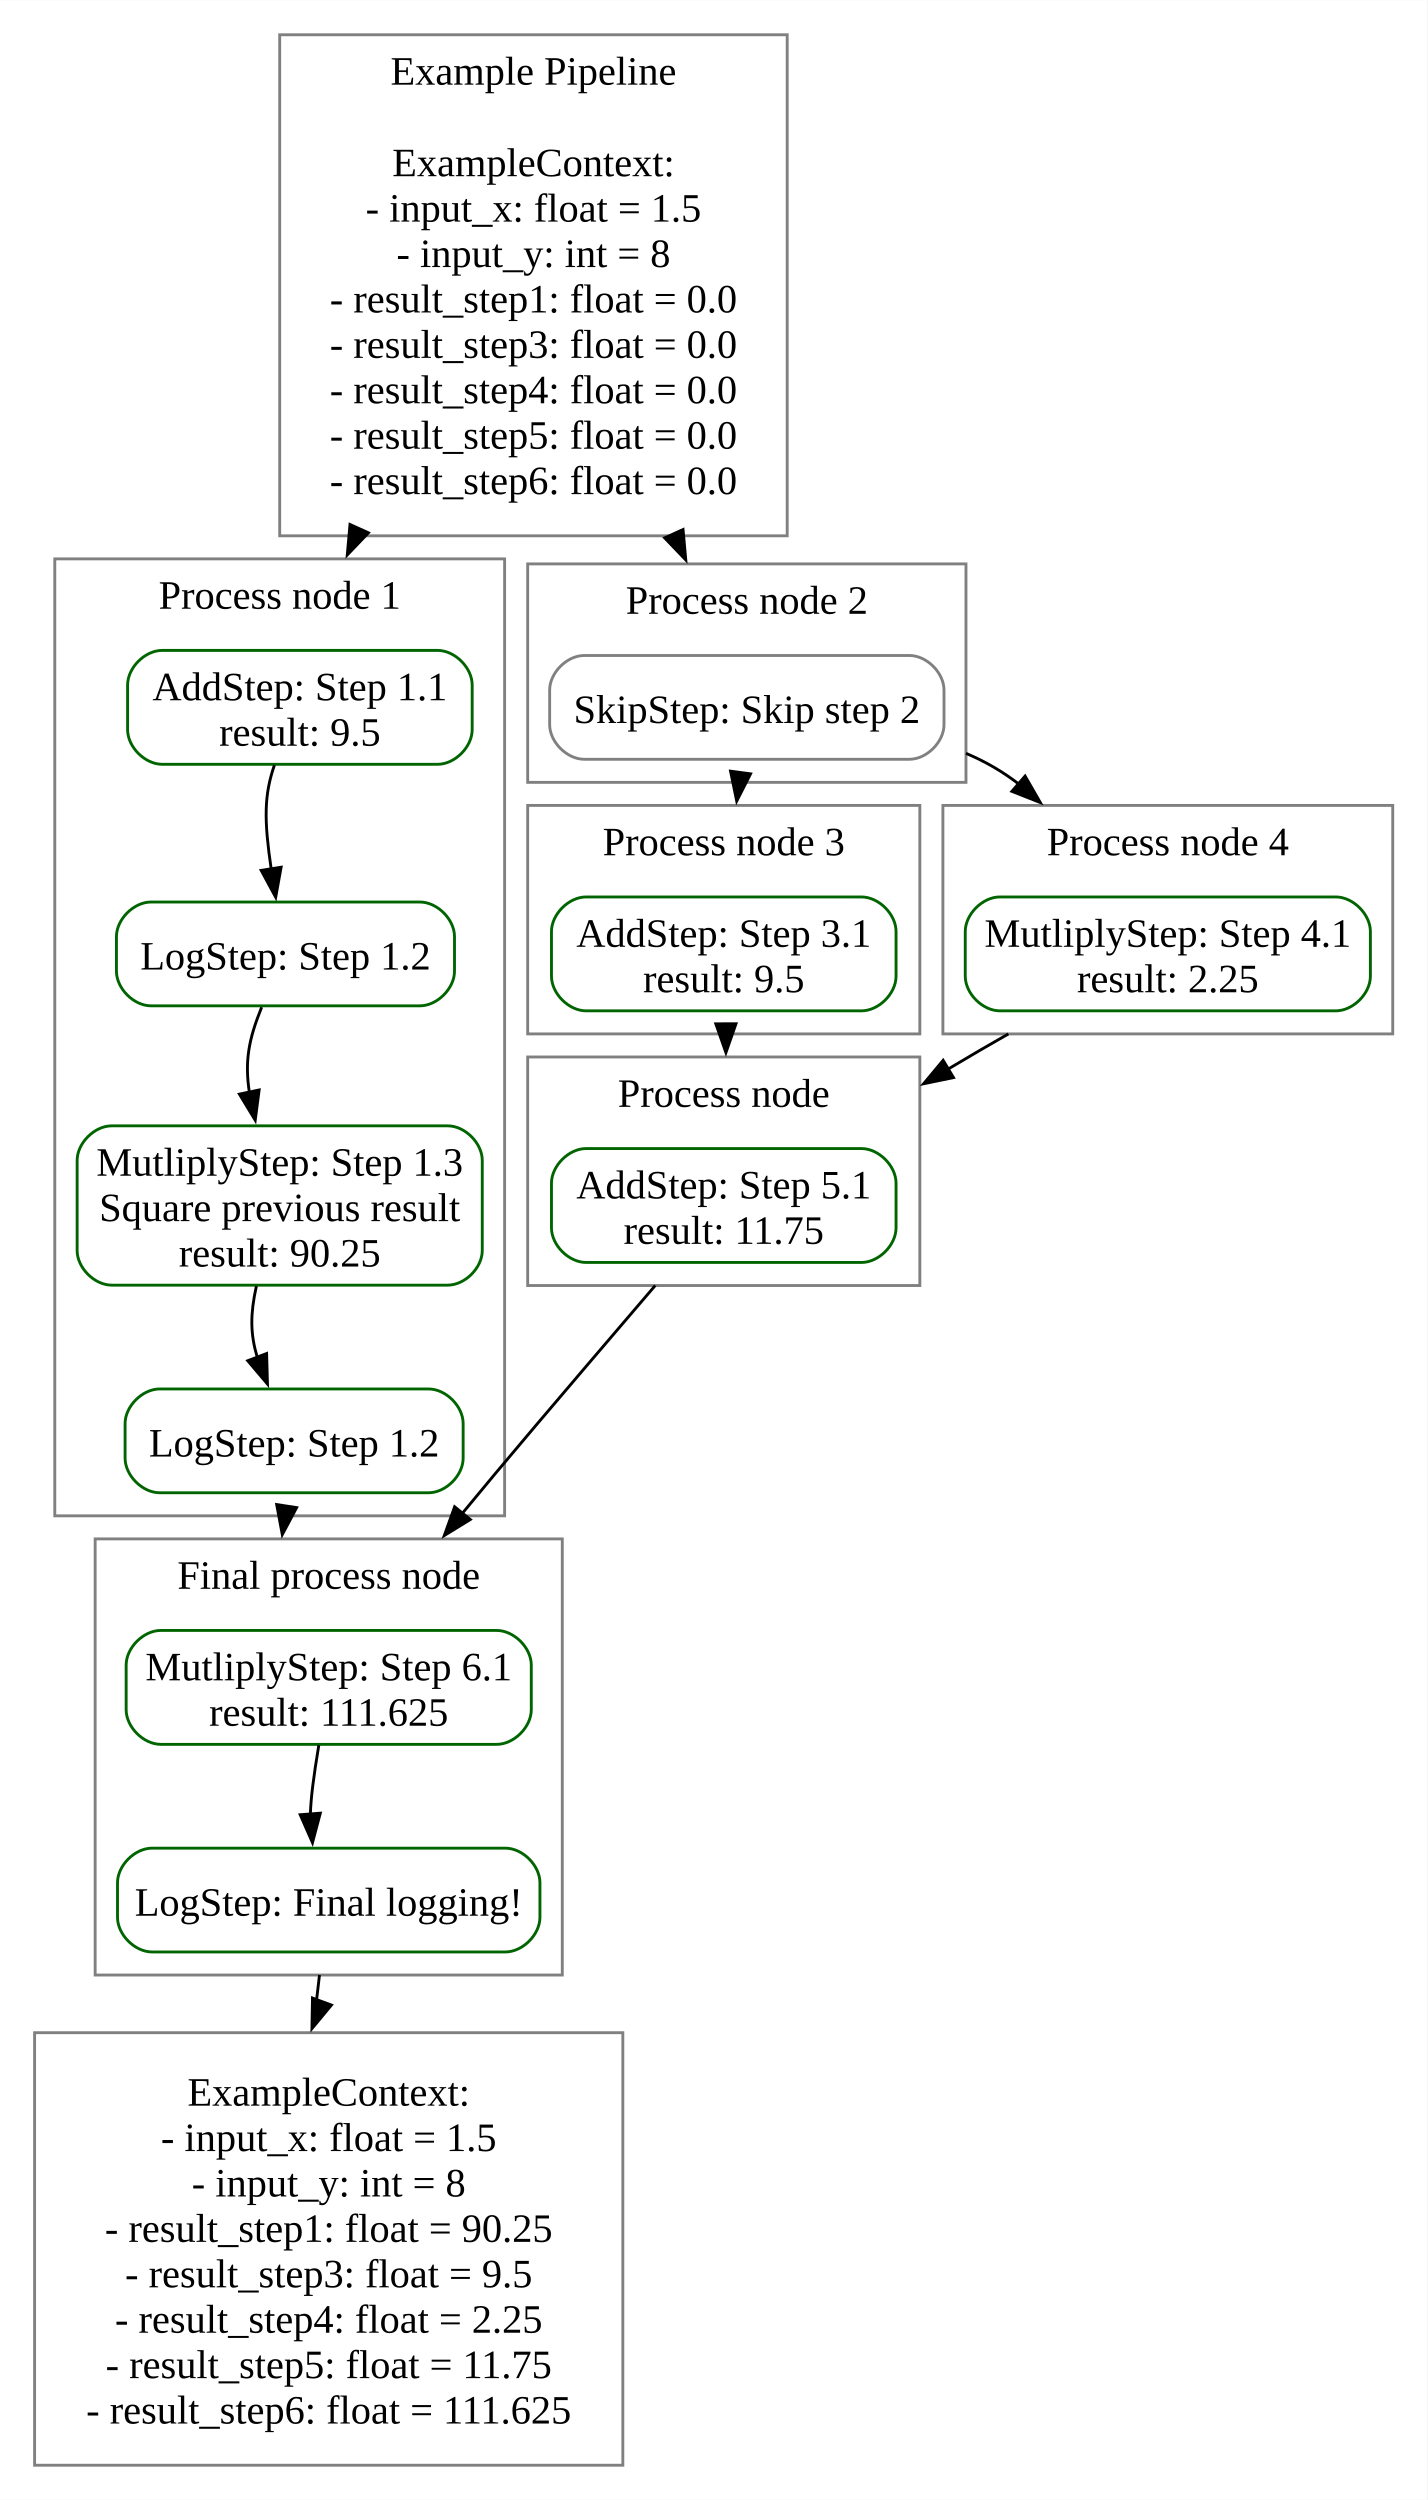
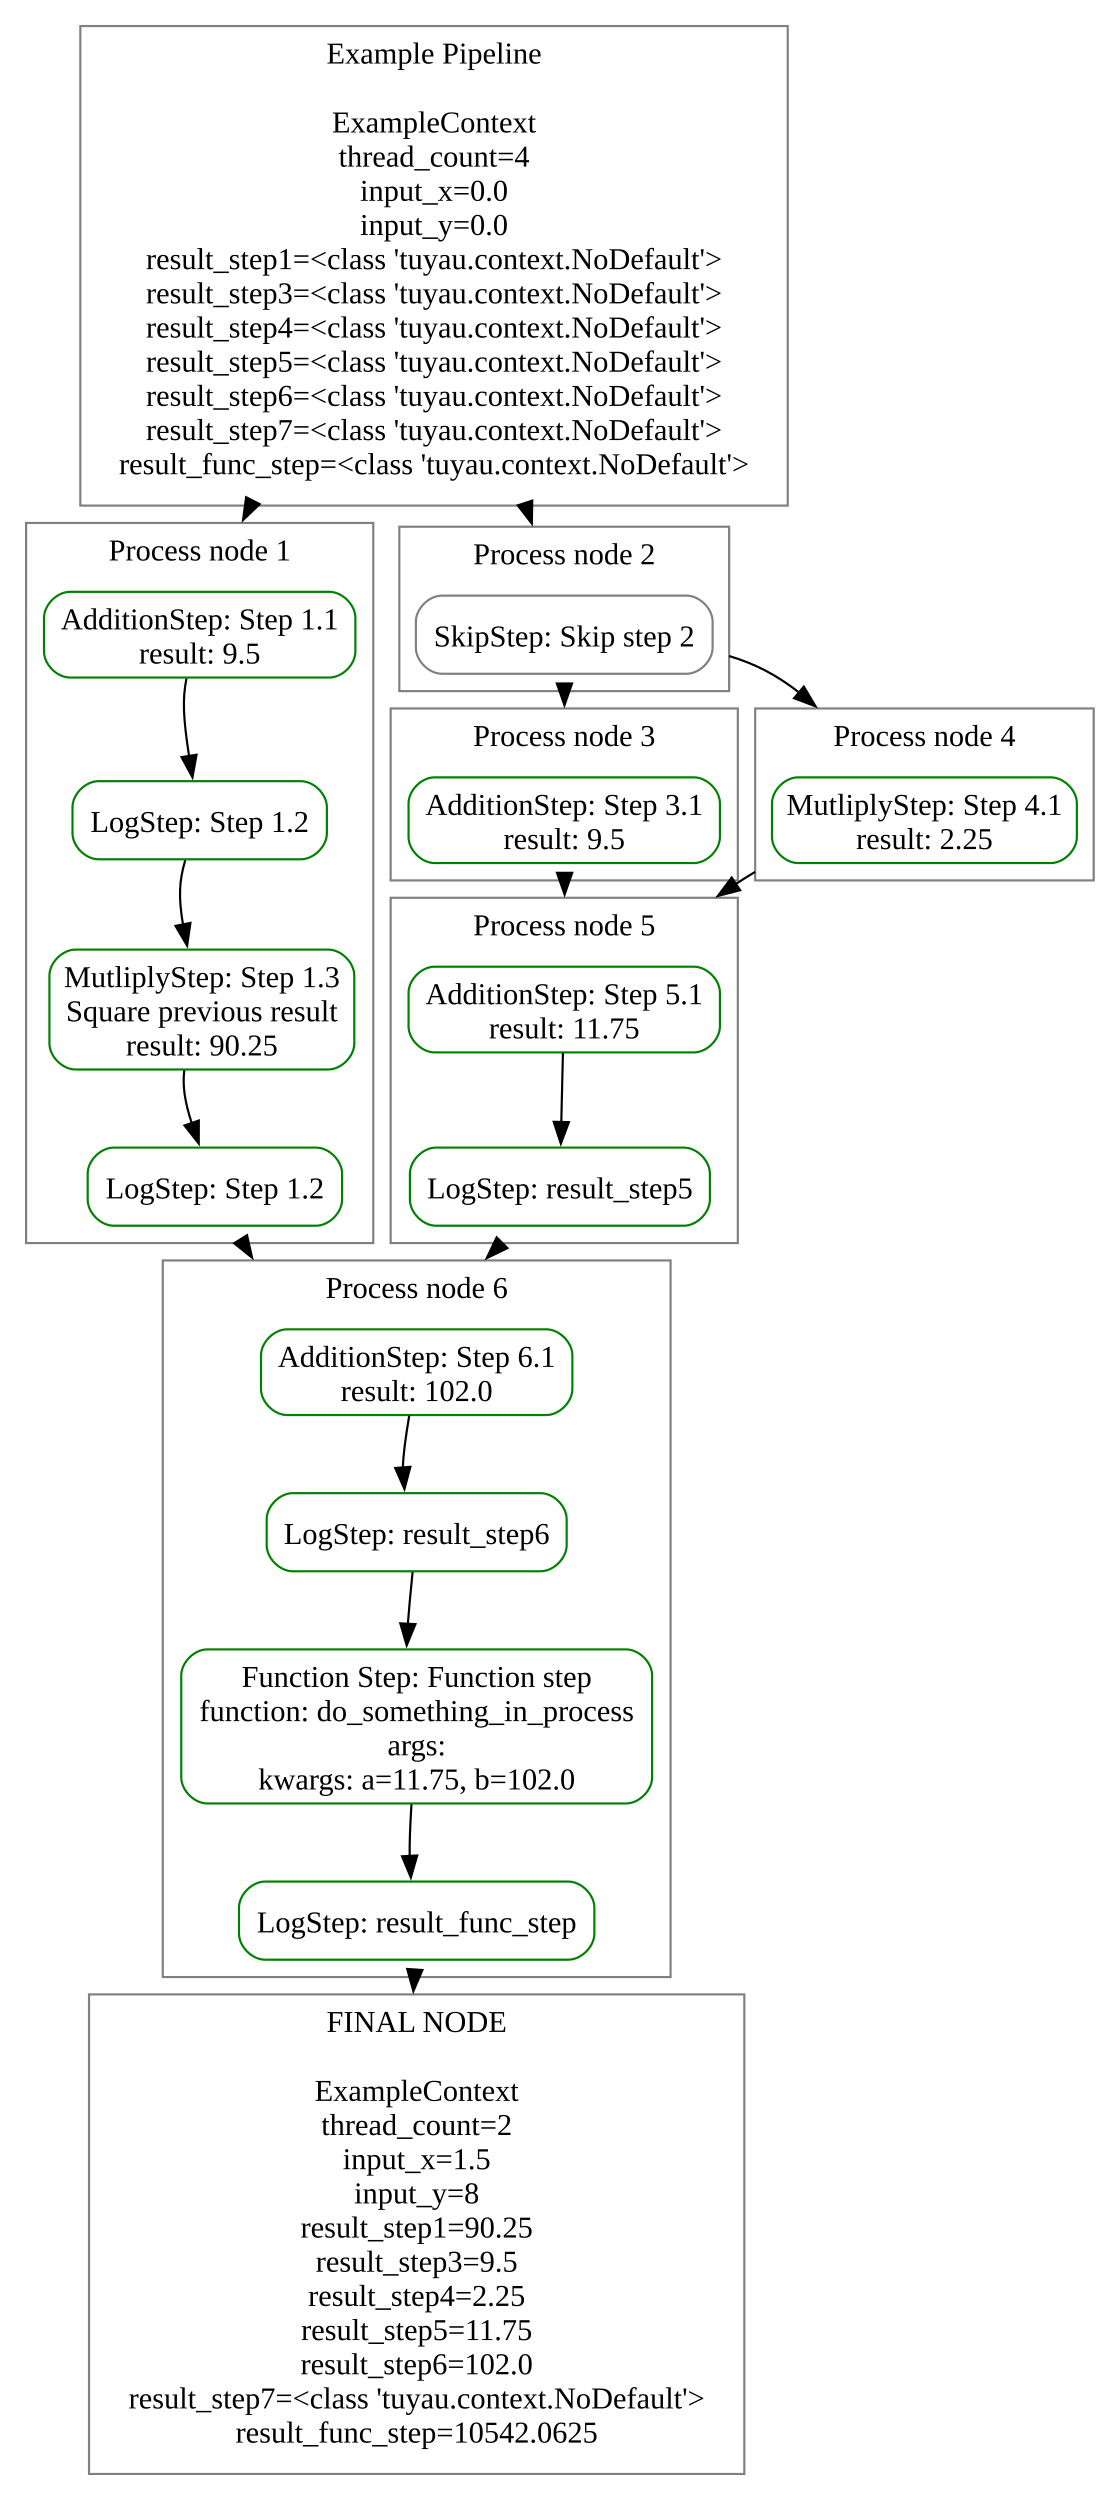
- <svg xmlns="http://www.w3.org/2000/svg" width="495pt" height="867pt" viewBox="0.00 0.00 495.00 866.88">
-   <g id="graph0" class="graph" transform="scale(1 1) rotate(0) translate(4 862.88)">
-     <polygon fill="white" stroke="none" points="-4,4 -4,-862.88 491,-862.88 491,4 -4,4" />
+ <svg xmlns="http://www.w3.org/2000/svg" width="516pt" height="1152pt" viewBox="0.00 0.00 516.00 1152.12">
+   <g id="graph0" class="graph" transform="scale(1 1) rotate(0) translate(4 1148.12)">
+     <polygon fill="white" stroke="none" points="-4,4 -4,-1148.12 512,-1148.12 512,4 -4,4" />
    <g id="clust1" class="cluster">
-       <polygon fill="none" stroke="grey" points="93,-677.12 93,-850.88 269,-850.88 269,-677.12 93,-677.12" />
-       <text text-anchor="middle" x="181" y="-833.58" font-family="Times New Roman,serif" font-size="14.00">Example Pipeline</text>
+       <polygon fill="none" stroke="grey" points="33,-915.12 33,-1136.12 359,-1136.12 359,-915.12 33,-915.12" />
+       <text text-anchor="middle" x="196" y="-1118.83" font-family="Times New Roman,serif" font-size="14.00">Example Pipeline</text>
    </g>
    <g id="clust2" class="cluster">
-       <polygon fill="none" stroke="grey" points="15,-337.25 15,-669.12 171,-669.12 171,-337.25 15,-337.25" />
-       <text text-anchor="middle" x="93" y="-651.83" font-family="Times New Roman,serif" font-size="14.00">Process node 1</text>
+       <polygon fill="none" stroke="grey" points="8,-575.25 8,-907.12 168,-907.12 168,-575.25 8,-575.25" />
+       <text text-anchor="middle" x="88" y="-889.83" font-family="Times New Roman,serif" font-size="14.00">Process node 1</text>
    </g>
    <g id="clust3" class="cluster">
-       <polygon fill="none" stroke="grey" points="29,-178 29,-329.25 191,-329.25 191,-178 29,-178" />
-       <text text-anchor="middle" x="110" y="-311.95" font-family="Times New Roman,serif" font-size="14.00">Final process node</text>
+       <polygon fill="none" stroke="grey" points="71,-237 71,-567.25 305,-567.25 305,-237 71,-237" />
+       <text text-anchor="middle" x="188" y="-549.95" font-family="Times New Roman,serif" font-size="14.00">Process node 6</text>
    </g>
    <g id="clust4" class="cluster">
-       <polygon fill="none" stroke="grey" points="8,-8 8,-158 212,-158 212,-8 8,-8" />
+       <polygon fill="none" stroke="grey" points="37,-8 37,-229 339,-229 339,-8 37,-8" />
+       <text text-anchor="middle" x="188" y="-211.7" font-family="Times New Roman,serif" font-size="14.00">FINAL NODE</text>
    </g>
    <g id="clust5" class="cluster">
-       <polygon fill="none" stroke="grey" points="179,-591.62 179,-667.38 331,-667.38 331,-591.62 179,-591.62" />
-       <text text-anchor="middle" x="255" y="-650.08" font-family="Times New Roman,serif" font-size="14.00">Process node 2</text>
+       <polygon fill="none" stroke="grey" points="180,-829.62 180,-905.38 332,-905.38 332,-829.62 180,-829.62" />
+       <text text-anchor="middle" x="256" y="-888.08" font-family="Times New Roman,serif" font-size="14.00">Process node 2</text>
    </g>
    <g id="clust6" class="cluster">
-       <polygon fill="none" stroke="grey" points="179,-504.38 179,-583.62 315,-583.62 315,-504.38 179,-504.38" />
-       <text text-anchor="middle" x="247" y="-566.33" font-family="Times New Roman,serif" font-size="14.00">Process node 3</text>
+       <polygon fill="none" stroke="grey" points="176,-742.38 176,-821.62 336,-821.62 336,-742.38 176,-742.38" />
+       <text text-anchor="middle" x="256" y="-804.33" font-family="Times New Roman,serif" font-size="14.00">Process node 3</text>
    </g>
    <g id="clust7" class="cluster">
-       <polygon fill="none" stroke="grey" points="179,-417.12 179,-496.38 315,-496.38 315,-417.12 179,-417.12" />
-       <text text-anchor="middle" x="247" y="-479.07" font-family="Times New Roman,serif" font-size="14.00">Process node </text>
+       <polygon fill="none" stroke="grey" points="176,-575.25 176,-734.38 336,-734.38 336,-575.25 176,-575.25" />
+       <text text-anchor="middle" x="256" y="-717.08" font-family="Times New Roman,serif" font-size="14.00">Process node 5</text>
    </g>
    <g id="clust8" class="cluster">
-       <polygon fill="none" stroke="grey" points="323,-504.38 323,-583.62 479,-583.62 479,-504.38 323,-504.38" />
-       <text text-anchor="middle" x="401" y="-566.33" font-family="Times New Roman,serif" font-size="14.00">Process node 4</text>
+       <polygon fill="none" stroke="grey" points="344,-742.38 344,-821.62 500,-821.62 500,-742.38 344,-742.38" />
+       <text text-anchor="middle" x="422" y="-804.33" font-family="Times New Roman,serif" font-size="14.00">Process node 4</text>
    </g>
    <g id="node1" class="node">
-       <text text-anchor="middle" x="181" y="-801.83" font-family="Times New Roman,serif" font-size="14.00">ExampleContext:</text>
-       <text text-anchor="middle" x="181" y="-786.08" font-family="Times New Roman,serif" font-size="14.00"> - input_x: float = 1.5</text>
-       <text text-anchor="middle" x="181" y="-770.33" font-family="Times New Roman,serif" font-size="14.00"> - input_y: int = 8</text>
-       <text text-anchor="middle" x="181" y="-754.58" font-family="Times New Roman,serif" font-size="14.00"> - result_step1: float = 0.0</text>
-       <text text-anchor="middle" x="181" y="-738.83" font-family="Times New Roman,serif" font-size="14.00"> - result_step3: float = 0.0</text>
-       <text text-anchor="middle" x="181" y="-723.08" font-family="Times New Roman,serif" font-size="14.00"> - result_step4: float = 0.0</text>
-       <text text-anchor="middle" x="181" y="-707.33" font-family="Times New Roman,serif" font-size="14.00"> - result_step5: float = 0.0</text>
-       <text text-anchor="middle" x="181" y="-691.58" font-family="Times New Roman,serif" font-size="14.00"> - result_step6: float = 0.0</text>
+       <text text-anchor="middle" x="196" y="-1087.08" font-family="Times New Roman,serif" font-size="14.00">ExampleContext</text>
+       <text text-anchor="middle" x="196" y="-1071.33" font-family="Times New Roman,serif" font-size="14.00">thread_count=4</text>
+       <text text-anchor="middle" x="196" y="-1055.58" font-family="Times New Roman,serif" font-size="14.00"> input_x=0.0</text>
+       <text text-anchor="middle" x="196" y="-1039.83" font-family="Times New Roman,serif" font-size="14.00"> input_y=0.0</text>
+       <text text-anchor="middle" x="196" y="-1024.08" font-family="Times New Roman,serif" font-size="14.00"> result_step1=&lt;class 'tuyau.context.NoDefault'&gt;</text>
+       <text text-anchor="middle" x="196" y="-1008.33" font-family="Times New Roman,serif" font-size="14.00"> result_step3=&lt;class 'tuyau.context.NoDefault'&gt;</text>
+       <text text-anchor="middle" x="196" y="-992.58" font-family="Times New Roman,serif" font-size="14.00"> result_step4=&lt;class 'tuyau.context.NoDefault'&gt;</text>
+       <text text-anchor="middle" x="196" y="-976.83" font-family="Times New Roman,serif" font-size="14.00"> result_step5=&lt;class 'tuyau.context.NoDefault'&gt;</text>
+       <text text-anchor="middle" x="196" y="-961.08" font-family="Times New Roman,serif" font-size="14.00"> result_step6=&lt;class 'tuyau.context.NoDefault'&gt;</text>
+       <text text-anchor="middle" x="196" y="-945.33" font-family="Times New Roman,serif" font-size="14.00"> result_step7=&lt;class 'tuyau.context.NoDefault'&gt;</text>
+       <text text-anchor="middle" x="196" y="-929.58" font-family="Times New Roman,serif" font-size="14.00"> result_func_step=&lt;class 'tuyau.context.NoDefault'&gt;</text>
    </g>
    <g id="node2" class="node">
-       <path fill="none" stroke="darkgreen" d="M147.75,-637.38C147.75,-637.38 52.25,-637.38 52.25,-637.38 46.25,-637.38 40.25,-631.38 40.25,-625.38 40.25,-625.38 40.25,-609.88 40.25,-609.88 40.25,-603.88 46.25,-597.88 52.25,-597.88 52.25,-597.88 147.75,-597.88 147.75,-597.88 153.75,-597.88 159.75,-603.88 159.75,-609.88 159.75,-609.88 159.75,-625.38 159.75,-625.38 159.75,-631.38 153.75,-637.38 147.75,-637.38" />
-       <text text-anchor="middle" x="100" y="-620.08" font-family="Times New Roman,serif" font-size="14.00">AddStep: Step 1.1</text>
-       <text text-anchor="middle" x="100" y="-604.33" font-family="Times New Roman,serif" font-size="14.00">result: 9.5</text>
+       <path fill="none" stroke="green" d="M147.75,-875.38C147.75,-875.38 28.25,-875.38 28.25,-875.38 22.25,-875.38 16.25,-869.38 16.25,-863.38 16.25,-863.38 16.25,-847.88 16.25,-847.88 16.25,-841.88 22.25,-835.88 28.25,-835.88 28.25,-835.88 147.75,-835.88 147.75,-835.88 153.75,-835.88 159.75,-841.88 159.75,-847.88 159.75,-847.88 159.75,-863.38 159.75,-863.38 159.75,-869.38 153.75,-875.38 147.75,-875.38" />
+       <text text-anchor="middle" x="88" y="-858.08" font-family="Times New Roman,serif" font-size="14.00">AdditionStep: Step 1.1</text>
+       <text text-anchor="middle" x="88" y="-842.33" font-family="Times New Roman,serif" font-size="14.00">result: 9.5</text>
    </g>
    <g id="edge4" class="edge">
-       <path fill="none" stroke="black" d="M119.45,-677.12C118.54,-675.12 117.63,-673.12 116.72,-671.12" />
-       <polygon fill="black" stroke="black" points="123.76,-678.16 116.44,-670.5 117.38,-681.05 123.76,-678.16" />
+       <path fill="none" stroke="black" d="M111.37,-915.12C110.35,-913.12 109.33,-911.12 108.31,-909.12" />
+       <polygon fill="black" stroke="black" points="115.64,-915.79 107.98,-908.47 109.4,-918.97 115.64,-915.79" />
+     </g>
+     <g id="node12" class="node">
+       <path fill="none" stroke="grey" d="M312.38,-873.62C312.38,-873.62 199.62,-873.62 199.62,-873.62 193.62,-873.62 187.62,-867.62 187.62,-861.62 187.62,-861.62 187.62,-849.62 187.62,-849.62 187.62,-843.62 193.62,-837.62 199.62,-837.62 199.62,-837.62 312.38,-837.62 312.38,-837.62 318.38,-837.62 324.38,-843.62 324.38,-849.62 324.38,-849.62 324.38,-861.62 324.38,-861.62 324.38,-867.62 318.38,-873.62 312.38,-873.62" />
+       <text text-anchor="middle" x="256" y="-850.2" font-family="Times New Roman,serif" font-size="14.00">SkipStep: Skip step 2</text>
+     </g>
+     <g id="edge11" class="edge">
+       <path fill="none" stroke="black" d="M238.32,-915.12C239.12,-912.69 239.93,-910.25 240.74,-907.81" />
+       <polygon fill="black" stroke="black" points="241.25,-917.4 241.07,-906.81 234.6,-915.21 241.25,-917.4" />
+     </g>
+     <g id="node3" class="node">
+       <path fill="none" stroke="green" d="M134.62,-788.12C134.62,-788.12 41.38,-788.12 41.38,-788.12 35.38,-788.12 29.38,-782.12 29.38,-776.12 29.38,-776.12 29.38,-764.12 29.38,-764.12 29.38,-758.12 35.38,-752.12 41.38,-752.12 41.38,-752.12 134.62,-752.12 134.62,-752.12 140.62,-752.12 146.62,-758.12 146.62,-764.12 146.62,-764.12 146.62,-776.12 146.62,-776.12 146.62,-782.12 140.62,-788.12 134.62,-788.12" />
+       <text text-anchor="middle" x="88" y="-764.7" font-family="Times New Roman,serif" font-size="14.00">LogStep: Step 1.2</text>
+     </g>
+     <g id="edge1" class="edge">
+       <path fill="none" stroke="black" d="M81.92,-835.43C79.99,-826.01 80.39,-817.38 83.14,-799.4" />
+       <polygon fill="black" stroke="black" points="86.54,-800.31 84.67,-789.88 79.63,-799.2 86.54,-800.31" />
+     </g>
+     <g id="node4" class="node">
+       <path fill="none" stroke="green" d="M147.25,-710.5C147.25,-710.5 30.75,-710.5 30.75,-710.5 24.75,-710.5 18.75,-704.5 18.75,-698.5 18.75,-698.5 18.75,-667.25 18.75,-667.25 18.75,-661.25 24.75,-655.25 30.75,-655.25 30.75,-655.25 147.25,-655.25 147.25,-655.25 153.25,-655.25 159.25,-661.25 159.25,-667.25 159.25,-667.25 159.25,-698.5 159.25,-698.5 159.25,-704.5 153.25,-710.5 147.25,-710.5" />
+       <text text-anchor="middle" x="89" y="-693.2" font-family="Times New Roman,serif" font-size="14.00">MutliplyStep: Step 1.3</text>
+       <text text-anchor="middle" x="89" y="-677.45" font-family="Times New Roman,serif" font-size="14.00">Square previous result</text>
+       <text text-anchor="middle" x="89" y="-661.7" font-family="Times New Roman,serif" font-size="14.00">result: 90.25</text>
+     </g>
+     <g id="edge2" class="edge">
+       <path fill="none" stroke="black" d="M81.34,-751.67C78.52,-742.12 78.16,-734.71 80.34,-721.84" />
+       <polygon fill="black" stroke="black" points="83.72,-722.78 82.21,-712.3 76.85,-721.43 83.72,-722.78" />
+     </g>
+     <g id="node5" class="node">
+       <path fill="none" stroke="green" d="M141.62,-619.25C141.62,-619.25 48.38,-619.25 48.38,-619.25 42.38,-619.25 36.38,-613.25 36.38,-607.25 36.38,-607.25 36.38,-595.25 36.38,-595.25 36.38,-589.25 42.38,-583.25 48.38,-583.25 48.38,-583.25 141.62,-583.25 141.62,-583.25 147.62,-583.25 153.62,-589.25 153.62,-595.25 153.62,-595.25 153.62,-607.25 153.62,-607.25 153.62,-613.25 147.62,-619.25 141.62,-619.25" />
+       <text text-anchor="middle" x="95" y="-595.83" font-family="Times New Roman,serif" font-size="14.00">LogStep: Step 1.2</text>
+     </g>
+     <g id="edge3" class="edge">
+       <path fill="none" stroke="black" d="M80.91,-654.91C80.03,-647.48 81.09,-640.65 84.39,-630.31" />
+       <polygon fill="black" stroke="black" points="87.6,-631.73 87.56,-621.13 80.98,-629.44 87.6,-631.73" />
+     </g>
+     <g id="node6" class="node">
+       <path fill="none" stroke="green" d="M247.75,-535.5C247.75,-535.5 128.25,-535.5 128.25,-535.5 122.25,-535.5 116.25,-529.5 116.25,-523.5 116.25,-523.5 116.25,-508 116.25,-508 116.25,-502 122.25,-496 128.25,-496 128.25,-496 247.75,-496 247.75,-496 253.75,-496 259.75,-502 259.75,-508 259.75,-508 259.75,-523.5 259.75,-523.5 259.75,-529.5 253.75,-535.5 247.75,-535.5" />
+       <text text-anchor="middle" x="188" y="-518.2" font-family="Times New Roman,serif" font-size="14.00">AdditionStep: Step 6.1</text>
+       <text text-anchor="middle" x="188" y="-502.45" font-family="Times New Roman,serif" font-size="14.00">result: 102.0</text>
+     </g>
+     <g id="edge8" class="edge">
+       <path fill="none" stroke="black" d="M107.95,-575.25C109.2,-573.25 110.45,-571.25 111.7,-569.25" />
+       <polygon fill="black" stroke="black" points="109.81,-578.87 112.14,-568.53 103.88,-575.16 109.81,-578.87" />
+     </g>
+     <g id="node7" class="node">
+       <path fill="none" stroke="green" d="M245.12,-460C245.12,-460 130.88,-460 130.88,-460 124.88,-460 118.88,-454 118.88,-448 118.88,-448 118.88,-436 118.88,-436 118.88,-430 124.88,-424 130.88,-424 130.88,-424 245.12,-424 245.12,-424 251.12,-424 257.12,-430 257.12,-436 257.12,-436 257.12,-448 257.12,-448 257.12,-454 251.12,-460 245.12,-460" />
+       <text text-anchor="middle" x="188" y="-436.57" font-family="Times New Roman,serif" font-size="14.00">LogStep: result_step6</text>
+     </g>
+     <g id="edge5" class="edge">
+       <path fill="none" stroke="black" d="M184.56,-495.71C182.75,-484.76 181.78,-477.41 181.63,-471.44" />
+       <polygon fill="black" stroke="black" points="185.08,-472.13 182.37,-461.89 178.1,-471.59 185.08,-472.13" />
+     </g>
+     <g id="node8" class="node">
+       <path fill="none" stroke="green" d="M284.5,-388C284.5,-388 91.5,-388 91.5,-388 85.5,-388 79.5,-382 79.5,-376 79.5,-376 79.5,-329 79.5,-329 79.5,-323 85.5,-317 91.5,-317 91.5,-317 284.5,-317 284.5,-317 290.5,-317 296.5,-323 296.5,-329 296.5,-329 296.5,-376 296.5,-376 296.5,-382 290.5,-388 284.5,-388" />
+       <text text-anchor="middle" x="188" y="-370.7" font-family="Times New Roman,serif" font-size="14.00">Function Step: Function step</text>
+       <text text-anchor="middle" x="188" y="-354.95" font-family="Times New Roman,serif" font-size="14.00">function: do_something_in_process</text>
+       <text text-anchor="middle" x="188" y="-339.2" font-family="Times New Roman,serif" font-size="14.00">args: </text>
+       <text text-anchor="middle" x="188" y="-323.45" font-family="Times New Roman,serif" font-size="14.00">kwargs: a=11.75, b=102.0</text>
+     </g>
+     <g id="edge6" class="edge">
+       <path fill="none" stroke="black" d="M186.12,-423.62C185.14,-413.85 184.41,-406.13 183.93,-399.75" />
+       <polygon fill="black" stroke="black" points="187.43,-399.63 183.39,-389.84 180.44,-400.01 187.43,-399.63" />
+     </g>
+     <g id="node9" class="node">
+       <path fill="none" stroke="green" d="M257.88,-281C257.88,-281 118.12,-281 118.12,-281 112.12,-281 106.12,-275 106.12,-269 106.12,-269 106.12,-257 106.12,-257 106.12,-251 112.12,-245 118.12,-245 118.12,-245 257.88,-245 257.88,-245 263.88,-245 269.88,-251 269.88,-257 269.88,-257 269.88,-269 269.88,-269 269.88,-275 263.88,-281 257.88,-281" />
+       <text text-anchor="middle" x="188" y="-257.57" font-family="Times New Roman,serif" font-size="14.00">LogStep: result_func_step</text>
+     </g>
+     <g id="edge7" class="edge">
+       <path fill="none" stroke="black" d="M185.59,-316.59C184.96,-306.12 184.69,-298.87 184.76,-292.8" />
+       <polygon fill="black" stroke="black" points="188.25,-293.03 185.31,-282.86 181.26,-292.65 188.25,-293.03" />
+     </g>
+     <g id="node11" class="node">
+       <text text-anchor="middle" x="188" y="-179.95" font-family="Times New Roman,serif" font-size="14.00">ExampleContext</text>
+       <text text-anchor="middle" x="188" y="-164.2" font-family="Times New Roman,serif" font-size="14.00">thread_count=2</text>
+       <text text-anchor="middle" x="188" y="-148.45" font-family="Times New Roman,serif" font-size="14.00"> input_x=1.5</text>
+       <text text-anchor="middle" x="188" y="-132.7" font-family="Times New Roman,serif" font-size="14.00"> input_y=8</text>
+       <text text-anchor="middle" x="188" y="-116.95" font-family="Times New Roman,serif" font-size="14.00"> result_step1=90.25</text>
+       <text text-anchor="middle" x="188" y="-101.2" font-family="Times New Roman,serif" font-size="14.00"> result_step3=9.5</text>
+       <text text-anchor="middle" x="188" y="-85.45" font-family="Times New Roman,serif" font-size="14.00"> result_step4=2.25</text>
+       <text text-anchor="middle" x="188" y="-69.7" font-family="Times New Roman,serif" font-size="14.00"> result_step5=11.75</text>
+       <text text-anchor="middle" x="188" y="-53.95" font-family="Times New Roman,serif" font-size="14.00"> result_step6=102.0</text>
+       <text text-anchor="middle" x="188" y="-38.2" font-family="Times New Roman,serif" font-size="14.00"> result_step7=&lt;class 'tuyau.context.NoDefault'&gt;</text>
+       <text text-anchor="middle" x="188" y="-22.45" font-family="Times New Roman,serif" font-size="14.00"> result_func_step=10542.0625</text>
+     </g>
+     <g id="edge10" class="edge">
+       <path fill="none" stroke="black" d="M186.91,-237C186.78,-235 186.64,-233 186.51,-231" />
+       <polygon fill="black" stroke="black" points="190.64,-240.25 186.47,-230.51 183.65,-240.72 190.64,-240.25" />
    </g>
    <g id="node10" class="node">
-       <path fill="none" stroke="grey" d="M311.38,-635.62C311.38,-635.62 198.62,-635.62 198.62,-635.62 192.62,-635.62 186.62,-629.62 186.62,-623.62 186.62,-623.62 186.62,-611.62 186.62,-611.62 186.62,-605.62 192.62,-599.62 198.62,-599.62 198.62,-599.62 311.38,-599.62 311.38,-599.62 317.38,-599.62 323.38,-605.62 323.38,-611.62 323.38,-611.62 323.38,-623.62 323.38,-623.62 323.38,-629.62 317.38,-635.62 311.38,-635.62" />
-       <text text-anchor="middle" x="255" y="-612.2" font-family="Times New Roman,serif" font-size="14.00">SkipStep: Skip step 2</text>
+       <path fill="none" stroke="green" d="M311.12,-619.25C311.12,-619.25 196.88,-619.25 196.88,-619.25 190.88,-619.25 184.88,-613.25 184.88,-607.25 184.88,-607.25 184.88,-595.25 184.88,-595.25 184.88,-589.25 190.88,-583.25 196.88,-583.25 196.88,-583.25 311.12,-583.25 311.12,-583.25 317.12,-583.25 323.12,-589.25 323.12,-595.25 323.12,-595.25 323.12,-607.25 323.12,-607.25 323.12,-613.25 317.12,-619.25 311.12,-619.25" />
+       <text text-anchor="middle" x="254" y="-595.83" font-family="Times New Roman,serif" font-size="14.00">LogStep: result_step5</text>
    </g>
    <g id="edge9" class="edge">
-       <path fill="none" stroke="black" d="M230.02,-677.12C231.13,-674.69 232.24,-672.25 233.35,-669.81" />
-       <polygon fill="black" stroke="black" points="232.88,-679.3 233.83,-668.75 226.5,-676.4 232.88,-679.3" />
+       <path fill="none" stroke="black" d="M227.18,-575.25C227.18,-575.25 227.17,-575.25 227.17,-575.24" />
+       <polygon fill="black" stroke="black" points="229.83,-572.95 220.3,-568.32 224.86,-577.88 229.83,-572.95" />
    </g>
-     <g id="node3" class="node">
-       <path fill="none" stroke="darkgreen" d="M141.62,-550.12C141.62,-550.12 48.38,-550.12 48.38,-550.12 42.38,-550.12 36.38,-544.12 36.38,-538.12 36.38,-538.12 36.38,-526.12 36.38,-526.12 36.38,-520.12 42.38,-514.12 48.38,-514.12 48.38,-514.12 141.62,-514.12 141.62,-514.12 147.62,-514.12 153.62,-520.12 153.62,-526.12 153.62,-526.12 153.62,-538.12 153.62,-538.12 153.62,-544.12 147.62,-550.12 141.62,-550.12" />
-       <text text-anchor="middle" x="95" y="-526.7" font-family="Times New Roman,serif" font-size="14.00">LogStep: Step 1.2</text>
+     <g id="node13" class="node">
+       <path fill="none" stroke="green" d="M315.75,-789.88C315.75,-789.88 196.25,-789.88 196.25,-789.88 190.25,-789.88 184.25,-783.88 184.25,-777.88 184.25,-777.88 184.25,-762.38 184.25,-762.38 184.25,-756.38 190.25,-750.38 196.25,-750.38 196.25,-750.38 315.75,-750.38 315.75,-750.38 321.75,-750.38 327.75,-756.38 327.75,-762.38 327.75,-762.38 327.75,-777.88 327.75,-777.88 327.75,-783.88 321.75,-789.88 315.75,-789.88" />
+       <text text-anchor="middle" x="256" y="-772.58" font-family="Times New Roman,serif" font-size="14.00">AdditionStep: Step 3.1</text>
+       <text text-anchor="middle" x="256" y="-756.83" font-family="Times New Roman,serif" font-size="14.00">result: 9.5</text>
    </g>
-     <g id="edge1" class="edge">
-       <path fill="none" stroke="black" d="M91.17,-597.6C87.62,-587.3 87.48,-578.88 90.11,-561.15" />
-       <polygon fill="black" stroke="black" points="93.49,-562.19 91.61,-551.76 86.58,-561.09 93.49,-562.19" />
+     <g id="edge12" class="edge">
+       <path fill="none" stroke="black" d="M256.1,-829.62C256.1,-827.62 256.1,-825.62 256.1,-823.62" />
+       <polygon fill="black" stroke="black" points="259.6,-833.14 256.1,-823.13 252.6,-833.13 259.6,-833.14" />
    </g>
-     <g id="node4" class="node">
-       <path fill="none" stroke="darkgreen" d="M151.25,-472.5C151.25,-472.5 34.75,-472.5 34.75,-472.5 28.75,-472.5 22.75,-466.5 22.75,-460.5 22.75,-460.5 22.75,-429.25 22.75,-429.25 22.75,-423.25 28.75,-417.25 34.75,-417.25 34.75,-417.25 151.25,-417.25 151.25,-417.25 157.25,-417.25 163.25,-423.25 163.25,-429.25 163.25,-429.25 163.25,-460.5 163.25,-460.5 163.25,-466.5 157.25,-472.5 151.25,-472.5" />
-       <text text-anchor="middle" x="93" y="-455.2" font-family="Times New Roman,serif" font-size="14.00">MutliplyStep: Step 1.3</text>
-       <text text-anchor="middle" x="93" y="-439.45" font-family="Times New Roman,serif" font-size="14.00">Square previous result</text>
-       <text text-anchor="middle" x="93" y="-423.7" font-family="Times New Roman,serif" font-size="14.00">result: 90.25</text>
+     <g id="node15" class="node">
+       <path fill="none" stroke="green" d="M480.25,-789.88C480.25,-789.88 363.75,-789.88 363.75,-789.88 357.75,-789.88 351.75,-783.88 351.75,-777.88 351.75,-777.88 351.75,-762.38 351.75,-762.38 351.75,-756.38 357.75,-750.38 363.75,-750.38 363.75,-750.38 480.25,-750.38 480.25,-750.38 486.25,-750.38 492.25,-756.38 492.25,-762.38 492.25,-762.38 492.25,-777.88 492.25,-777.88 492.25,-783.88 486.25,-789.88 480.25,-789.88" />
+       <text text-anchor="middle" x="422" y="-772.58" font-family="Times New Roman,serif" font-size="14.00">MutliplyStep: Step 4.1</text>
+       <text text-anchor="middle" x="422" y="-756.83" font-family="Times New Roman,serif" font-size="14.00">result: 2.25</text>
    </g>
-     <g id="edge2" class="edge">
-       <path fill="none" stroke="black" d="M86.74,-513.63C82.21,-502.42 80.84,-494.94 82.48,-484.08" />
-       <polygon fill="black" stroke="black" points="85.87,-484.94 84.51,-474.44 79.02,-483.5 85.87,-484.94" />
+     <g id="edge16" class="edge">
+       <path fill="none" stroke="black" d="M332,-845.78C343.94,-842.24 353.77,-837.12 364.17,-829.03" />
+       <polygon fill="black" stroke="black" points="366.42,-831.71 371.82,-822.6 361.92,-826.35 366.42,-831.71" />
    </g>
-     <g id="node5" class="node">
-       <path fill="none" stroke="darkgreen" d="M144.62,-381.25C144.62,-381.25 51.38,-381.25 51.38,-381.25 45.38,-381.25 39.38,-375.25 39.38,-369.25 39.38,-369.25 39.38,-357.25 39.38,-357.25 39.38,-351.25 45.38,-345.25 51.38,-345.25 51.38,-345.25 144.62,-345.25 144.62,-345.25 150.62,-345.25 156.62,-351.25 156.62,-357.25 156.62,-357.25 156.62,-369.25 156.62,-369.25 156.62,-375.25 150.62,-381.25 144.62,-381.25" />
-       <text text-anchor="middle" x="98" y="-357.82" font-family="Times New Roman,serif" font-size="14.00">LogStep: Step 1.2</text>
+     <g id="node14" class="node">
+       <path fill="none" stroke="green" d="M315.75,-702.62C315.75,-702.62 196.25,-702.62 196.25,-702.62 190.25,-702.62 184.25,-696.62 184.25,-690.62 184.25,-690.62 184.25,-675.12 184.25,-675.12 184.25,-669.12 190.25,-663.12 196.25,-663.12 196.25,-663.12 315.75,-663.12 315.75,-663.12 321.75,-663.12 327.75,-669.12 327.75,-675.12 327.75,-675.12 327.75,-690.62 327.75,-690.62 327.75,-696.62 321.75,-702.62 315.75,-702.62" />
+       <text text-anchor="middle" x="256" y="-685.33" font-family="Times New Roman,serif" font-size="14.00">AdditionStep: Step 5.1</text>
+       <text text-anchor="middle" x="256" y="-669.58" font-family="Times New Roman,serif" font-size="14.00">result: 11.75</text>
    </g>
-     <g id="edge3" class="edge">
-       <path fill="none" stroke="black" d="M84.92,-416.93C82.75,-407.14 82.77,-400.39 85.24,-392.15" />
-       <polygon fill="black" stroke="black" points="88.46,-393.54 88.76,-382.95 81.92,-391.04 88.46,-393.54" />
-     </g>
-     <g id="node6" class="node">
-       <path fill="none" stroke="darkgreen" d="M168.25,-297.5C168.25,-297.5 51.75,-297.5 51.75,-297.5 45.75,-297.5 39.75,-291.5 39.75,-285.5 39.75,-285.5 39.75,-270 39.75,-270 39.75,-264 45.75,-258 51.75,-258 51.75,-258 168.25,-258 168.25,-258 174.25,-258 180.25,-264 180.25,-270 180.25,-270 180.25,-285.5 180.25,-285.5 180.25,-291.5 174.25,-297.5 168.25,-297.5" />
-       <text text-anchor="middle" x="110" y="-280.2" font-family="Times New Roman,serif" font-size="14.00">MutliplyStep: Step 6.1</text>
-       <text text-anchor="middle" x="110" y="-264.45" font-family="Times New Roman,serif" font-size="14.00">result: 111.625</text>
-     </g>
-     <g id="edge7" class="edge">
-       <path fill="none" stroke="black" d="M94.89,-337.25C94.59,-335.25 94.28,-333.25 93.98,-331.25" />
-       <polygon fill="black" stroke="black" points="98.87,-340.1 93.9,-330.74 91.95,-341.16 98.87,-340.1" />
-     </g>
-     <g id="node7" class="node">
-       <path fill="none" stroke="darkgreen" d="M171.25,-222C171.25,-222 48.75,-222 48.75,-222 42.75,-222 36.75,-216 36.75,-210 36.75,-210 36.75,-198 36.75,-198 36.75,-192 42.75,-186 48.75,-186 48.75,-186 171.25,-186 171.25,-186 177.25,-186 183.25,-192 183.25,-198 183.25,-198 183.25,-210 183.25,-210 183.25,-216 177.25,-222 171.25,-222" />
-       <text text-anchor="middle" x="110" y="-198.57" font-family="Times New Roman,serif" font-size="14.00">LogStep: Final logging!</text>
-     </g>
-     <g id="edge5" class="edge">
-       <path fill="none" stroke="black" d="M106.56,-257.71C104.76,-246.76 103.78,-239.41 103.63,-233.44" />
-       <polygon fill="black" stroke="black" points="107.08,-234.13 104.37,-223.89 100.11,-233.59 107.08,-234.13" />
-     </g>
-     <g id="node9" class="node">
-       <text text-anchor="middle" x="110" y="-132.7" font-family="Times New Roman,serif" font-size="14.00">ExampleContext:</text>
-       <text text-anchor="middle" x="110" y="-116.95" font-family="Times New Roman,serif" font-size="14.00"> - input_x: float = 1.5</text>
-       <text text-anchor="middle" x="110" y="-101.2" font-family="Times New Roman,serif" font-size="14.00"> - input_y: int = 8</text>
-       <text text-anchor="middle" x="110" y="-85.45" font-family="Times New Roman,serif" font-size="14.00"> - result_step1: float = 90.25</text>
-       <text text-anchor="middle" x="110" y="-69.7" font-family="Times New Roman,serif" font-size="14.00"> - result_step3: float = 9.5</text>
-       <text text-anchor="middle" x="110" y="-53.95" font-family="Times New Roman,serif" font-size="14.00"> - result_step4: float = 2.25</text>
-       <text text-anchor="middle" x="110" y="-38.2" font-family="Times New Roman,serif" font-size="14.00"> - result_step5: float = 11.75</text>
-       <text text-anchor="middle" x="110" y="-22.45" font-family="Times New Roman,serif" font-size="14.00"> - result_step6: float = 111.625</text>
-     </g>
-     <g id="edge8" class="edge">
-       <path fill="none" stroke="black" d="M106.8,-178C106.05,-171.8 105.39,-166.23 104.83,-161.18" />
-       <polygon fill="black" stroke="black" points="110.94,-167.58 104.18,-159.42 104.37,-170.01 110.94,-167.58" />
-     </g>
-     <g id="node8" class="node">
-       <path fill="none" stroke="darkgreen" d="M294.75,-464.62C294.75,-464.62 199.25,-464.62 199.25,-464.62 193.25,-464.62 187.25,-458.62 187.25,-452.62 187.25,-452.62 187.25,-437.12 187.25,-437.12 187.25,-431.12 193.25,-425.12 199.25,-425.12 199.25,-425.12 294.75,-425.12 294.75,-425.12 300.75,-425.12 306.75,-431.12 306.75,-437.12 306.75,-437.12 306.75,-452.62 306.75,-452.62 306.75,-458.62 300.75,-464.62 294.75,-464.62" />
-       <text text-anchor="middle" x="247" y="-447.32" font-family="Times New Roman,serif" font-size="14.00">AddStep: Step 5.1</text>
-       <text text-anchor="middle" x="247" y="-431.57" font-family="Times New Roman,serif" font-size="14.00">result: 11.75</text>
-     </g>
-     <g id="edge6" class="edge">
-       <path fill="none" stroke="black" d="M223.24,-417.13C189.54,-377.75 170.38,-355.24 156.28,-338.05" />
-       <polygon fill="black" stroke="black" points="159.1,-335.97 150.08,-330.42 153.67,-340.39 159.1,-335.97" />
-     </g>
-     <g id="node11" class="node">
-       <path fill="none" stroke="darkgreen" d="M294.75,-551.88C294.75,-551.88 199.25,-551.88 199.25,-551.88 193.25,-551.88 187.25,-545.88 187.25,-539.88 187.25,-539.88 187.25,-524.38 187.25,-524.38 187.25,-518.38 193.25,-512.38 199.25,-512.38 199.25,-512.38 294.75,-512.38 294.75,-512.38 300.75,-512.38 306.75,-518.38 306.75,-524.38 306.75,-524.38 306.75,-539.88 306.75,-539.88 306.75,-545.88 300.75,-551.88 294.75,-551.88" />
-       <text text-anchor="middle" x="247" y="-534.58" font-family="Times New Roman,serif" font-size="14.00">AddStep: Step 3.1</text>
-       <text text-anchor="middle" x="247" y="-518.83" font-family="Times New Roman,serif" font-size="14.00">result: 9.5</text>
-     </g>
-     <g id="edge10" class="edge">
-       <path fill="none" stroke="black" d="M252.36,-591.62C252.09,-589.62 251.82,-587.62 251.56,-585.62" />
-       <polygon fill="black" stroke="black" points="256.29,-594.57 251.49,-585.12 249.35,-595.5 256.29,-594.57" />
-     </g>
-     <g id="node12" class="node">
-       <path fill="none" stroke="darkgreen" d="M459.25,-551.88C459.25,-551.88 342.75,-551.88 342.75,-551.88 336.75,-551.88 330.75,-545.88 330.75,-539.88 330.75,-539.88 330.75,-524.38 330.75,-524.38 330.75,-518.38 336.75,-512.38 342.75,-512.38 342.75,-512.38 459.25,-512.38 459.25,-512.38 465.25,-512.38 471.25,-518.38 471.25,-524.38 471.25,-524.38 471.25,-539.88 471.25,-539.88 471.25,-545.88 465.25,-551.88 459.25,-551.88" />
-       <text text-anchor="middle" x="401" y="-534.58" font-family="Times New Roman,serif" font-size="14.00">MutliplyStep: Step 4.1</text>
-       <text text-anchor="middle" x="401" y="-518.83" font-family="Times New Roman,serif" font-size="14.00">result: 2.25</text>
+     <g id="edge14" class="edge">
+       <path fill="none" stroke="black" d="M256.16,-742.38C256.16,-740.37 256.16,-738.37 256.16,-736.37" />
+       <polygon fill="black" stroke="black" points="259.66,-745.89 256.17,-735.89 252.66,-745.88 259.66,-745.89" />
    </g>
    <g id="edge13" class="edge">
-       <path fill="none" stroke="black" d="M331,-601.68C337.75,-598.84 343.69,-595.38 349.48,-590.91" />
-       <polygon fill="black" stroke="black" points="351.5,-593.8 356.78,-584.61 346.92,-588.5 351.5,-593.8" />
+       <path fill="none" stroke="black" d="M255.4,-662.99C255.19,-655.32 254.99,-646.94 254.64,-630.73" />
+       <polygon fill="black" stroke="black" points="258.15,-630.99 254.43,-621.07 251.15,-631.14 258.15,-630.99" />
    </g>
-     <g id="edge11" class="edge">
-       <path fill="none" stroke="black" d="M247.74,-504.38C247.75,-502.37 247.75,-500.37 247.75,-498.37" />
-       <polygon fill="black" stroke="black" points="251.24,-507.89 247.75,-497.89 244.24,-507.88 251.24,-507.89" />
-     </g>
-     <g id="edge12" class="edge">
-       <path fill="none" stroke="black" d="M345.71,-504.38C339.64,-500.94 332.86,-496.99 324.78,-492.17" />
-       <polygon fill="black" stroke="black" points="326.67,-489.23 316.3,-487.09 323.08,-495.23 326.67,-489.23" />
+     <g id="edge15" class="edge">
+       <path fill="none" stroke="black" d="M344,-746.33C341.11,-744.61 338.09,-742.73 334.91,-740.65" />
+       <polygon fill="black" stroke="black" points="337.06,-737.88 326.8,-735.22 333.16,-743.7 337.06,-737.88" />
    </g>
  </g>
</svg>
